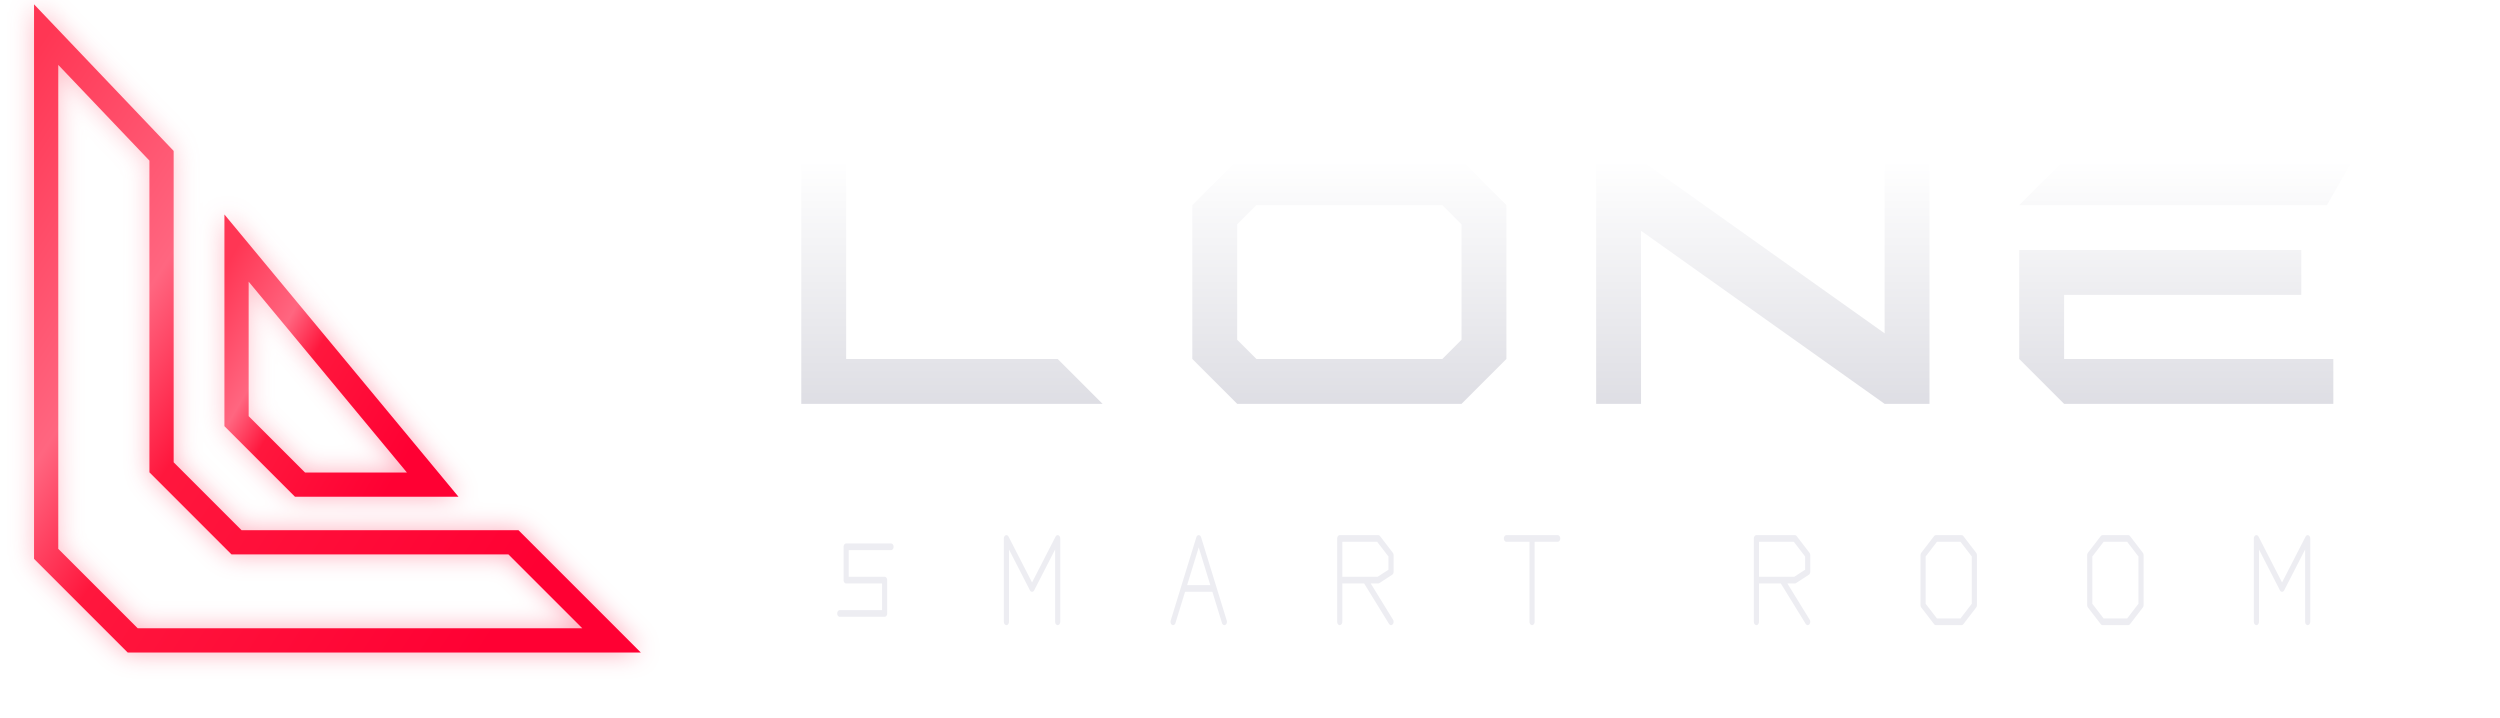
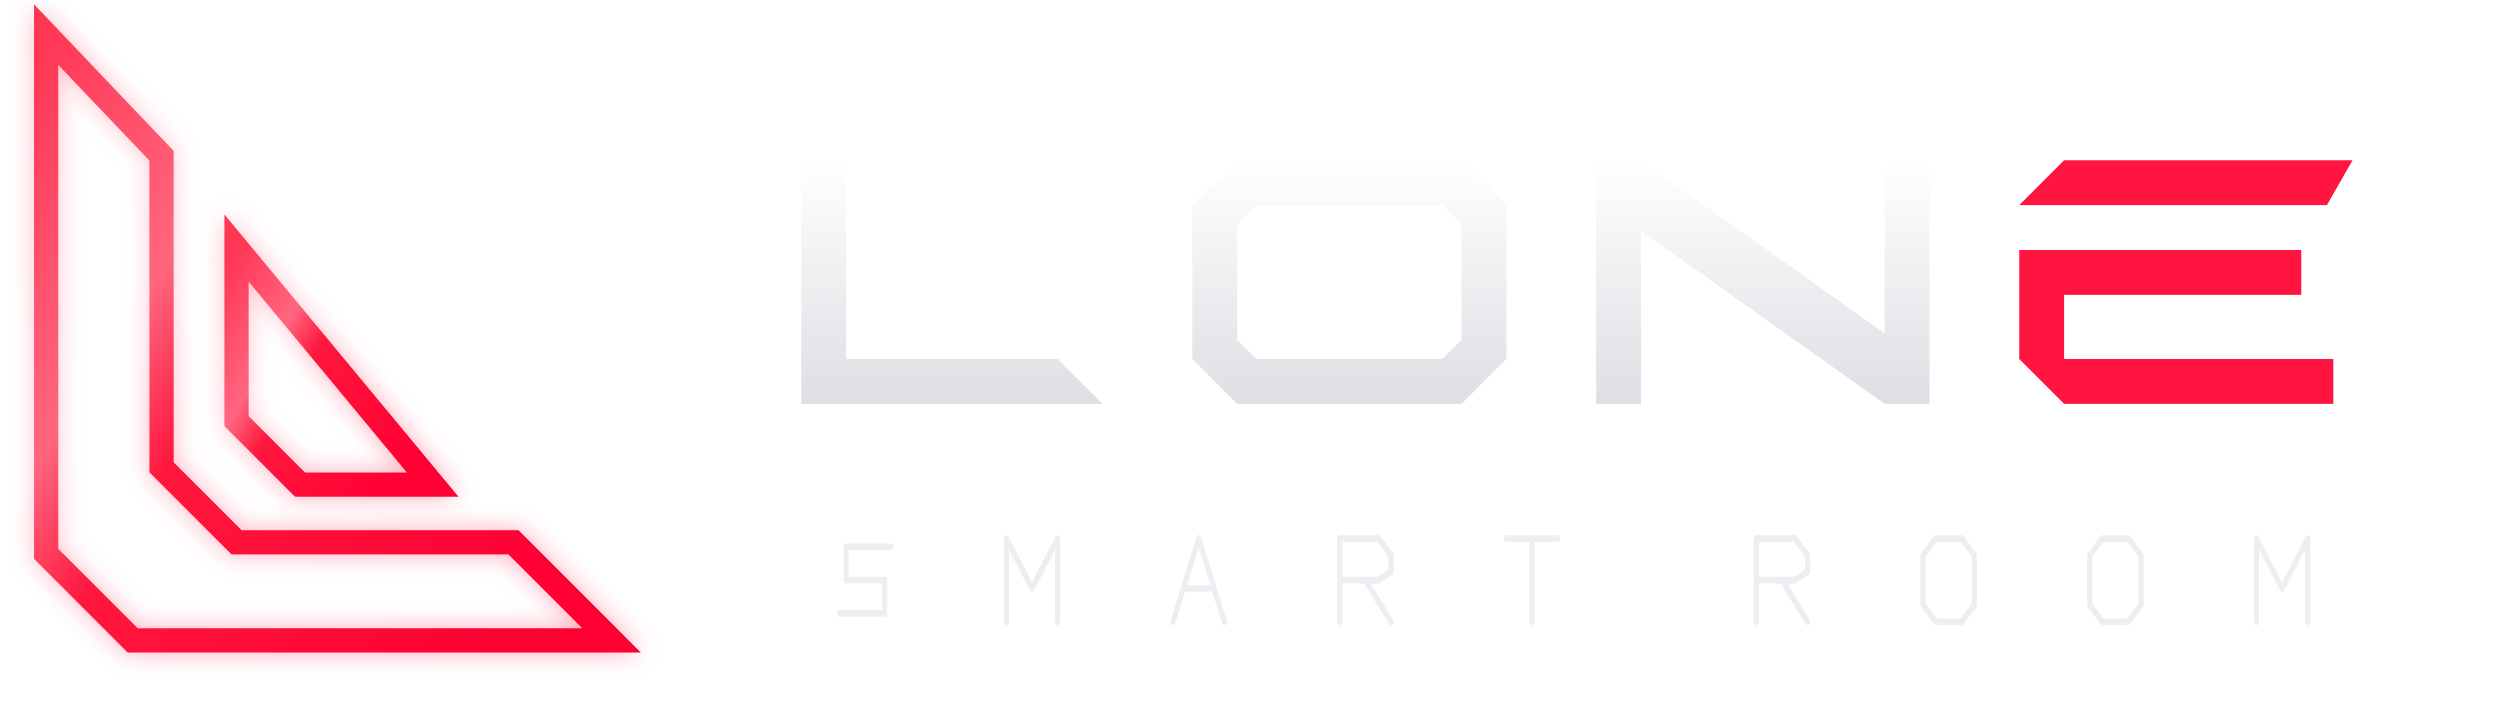
<svg xmlns="http://www.w3.org/2000/svg" width="390" height="112" viewBox="0 0 390 112" role="img" aria-labelledby="title description">
  <defs>
    <linearGradient id="markRed" x1="0" y1="0" x2="1" y2="0.7">
      <stop stop-color="#ff3654" />
      <stop offset="0.32" stop-color="#ff6680" />
      <stop offset="0.48" stop-color="#ff173d" />
      <stop offset="1" stop-color="#ff0033" />
    </linearGradient>
    <linearGradient id="wordWhite" x2="0" y2="1">
      <stop stop-color="#ffffff" />
      <stop offset="1" stop-color="#dedee4" />
    </linearGradient>
    <radialGradient id="baseGlow">
      <stop stop-color="#360812" />
      <stop offset="0.68" stop-color="#100a0e" />
      <stop offset="1" stop-color="#080a0d" />
    </radialGradient>
    <filter id="neon" x="-70%" y="-70%" width="240%" height="240%" color-interpolation-filters="sRGB">
      <feGaussianBlur stdDeviation="2.1" />
    </filter>
  </defs>
  <g transform="translate(0 0) scale(0.9)" fill="none" stroke="url(#markRed)" stroke-width="4.2" stroke-linejoin="miter" stroke-miterlimit="5">
    <g filter="url(#neon)" opacity="0.34">
      <path d="M8 6 V96 L23 111 H106 L89 94 H41 L28 81 V27 Z" />
      <path d="M41 43 V73 L52 84 H75 Z" />
    </g>
    <path d="M8 6 V96 L23 111 H106 L89 94 H41 L28 81 V27 Z" />
    <path d="M41 43 V73 L52 84 H75 Z" />
  </g>
  <g transform="translate(125 25)" fill="url(#wordWhite)" fill-rule="evenodd">
    <path d="M0 0 H7 V31 H40 L47 38 H0 Z" />
    <path d="M68 0 H103 L110 7 V31 L103 38 H68 L61 31 V7 Z M71 7 L68 10 V28 L71 31 H100 L103 28 V10 L100 7 Z" />
    <path d="M124 38 V0 H131 L169 27 V0 H176 V38 H169 L131 11 V38 Z" />
-     <path d="M197 0 H242 L238 7 H190 Z M190 14 H234 V21 H197 V31 H239 V38 H197 L190 31 Z" />
+     <path fill="#ff153f" d="M197 0 H242 L238 7 H190 Z M190 14 H234 V21 H197 V31 H239 V38 H197 L190 31 Z" />
  </g>
  <g transform="translate(131 84) scale(1 1.3)" fill="none" stroke="#ededf2" stroke-width="0.8" stroke-linejoin="round" stroke-linecap="round">
    <path transform="translate(0 0)" d="M8 1 H1 V5 H7 V9 H0" />
    <path transform="translate(26 0)" d="M0 10 V0 L4 6 L8 0 V10" />
    <path transform="translate(52 0)" d="M0 10 L4 0 L8 10 M1.6 6 H6.4" />
    <path transform="translate(78 0)" d="M0 10 V0 H6 L8 2 V4 L6 5 H0 M4 5 L8 10" />
    <path transform="translate(104 0)" d="M0 0 H8 M4 0 V10" />
    <path transform="translate(143 0)" d="M0 10 V0 H6 L8 2 V4 L6 5 H0 M4 5 L8 10" />
    <path transform="translate(169 0)" d="M2 0 H6 L8 2 V8 L6 10 H2 L0 8 V2 Z" />
    <path transform="translate(195 0)" d="M2 0 H6 L8 2 V8 L6 10 H2 L0 8 V2 Z" />
    <path transform="translate(221 0)" d="M0 10 V0 L4 6 L8 0 V10" />
  </g>
</svg>
